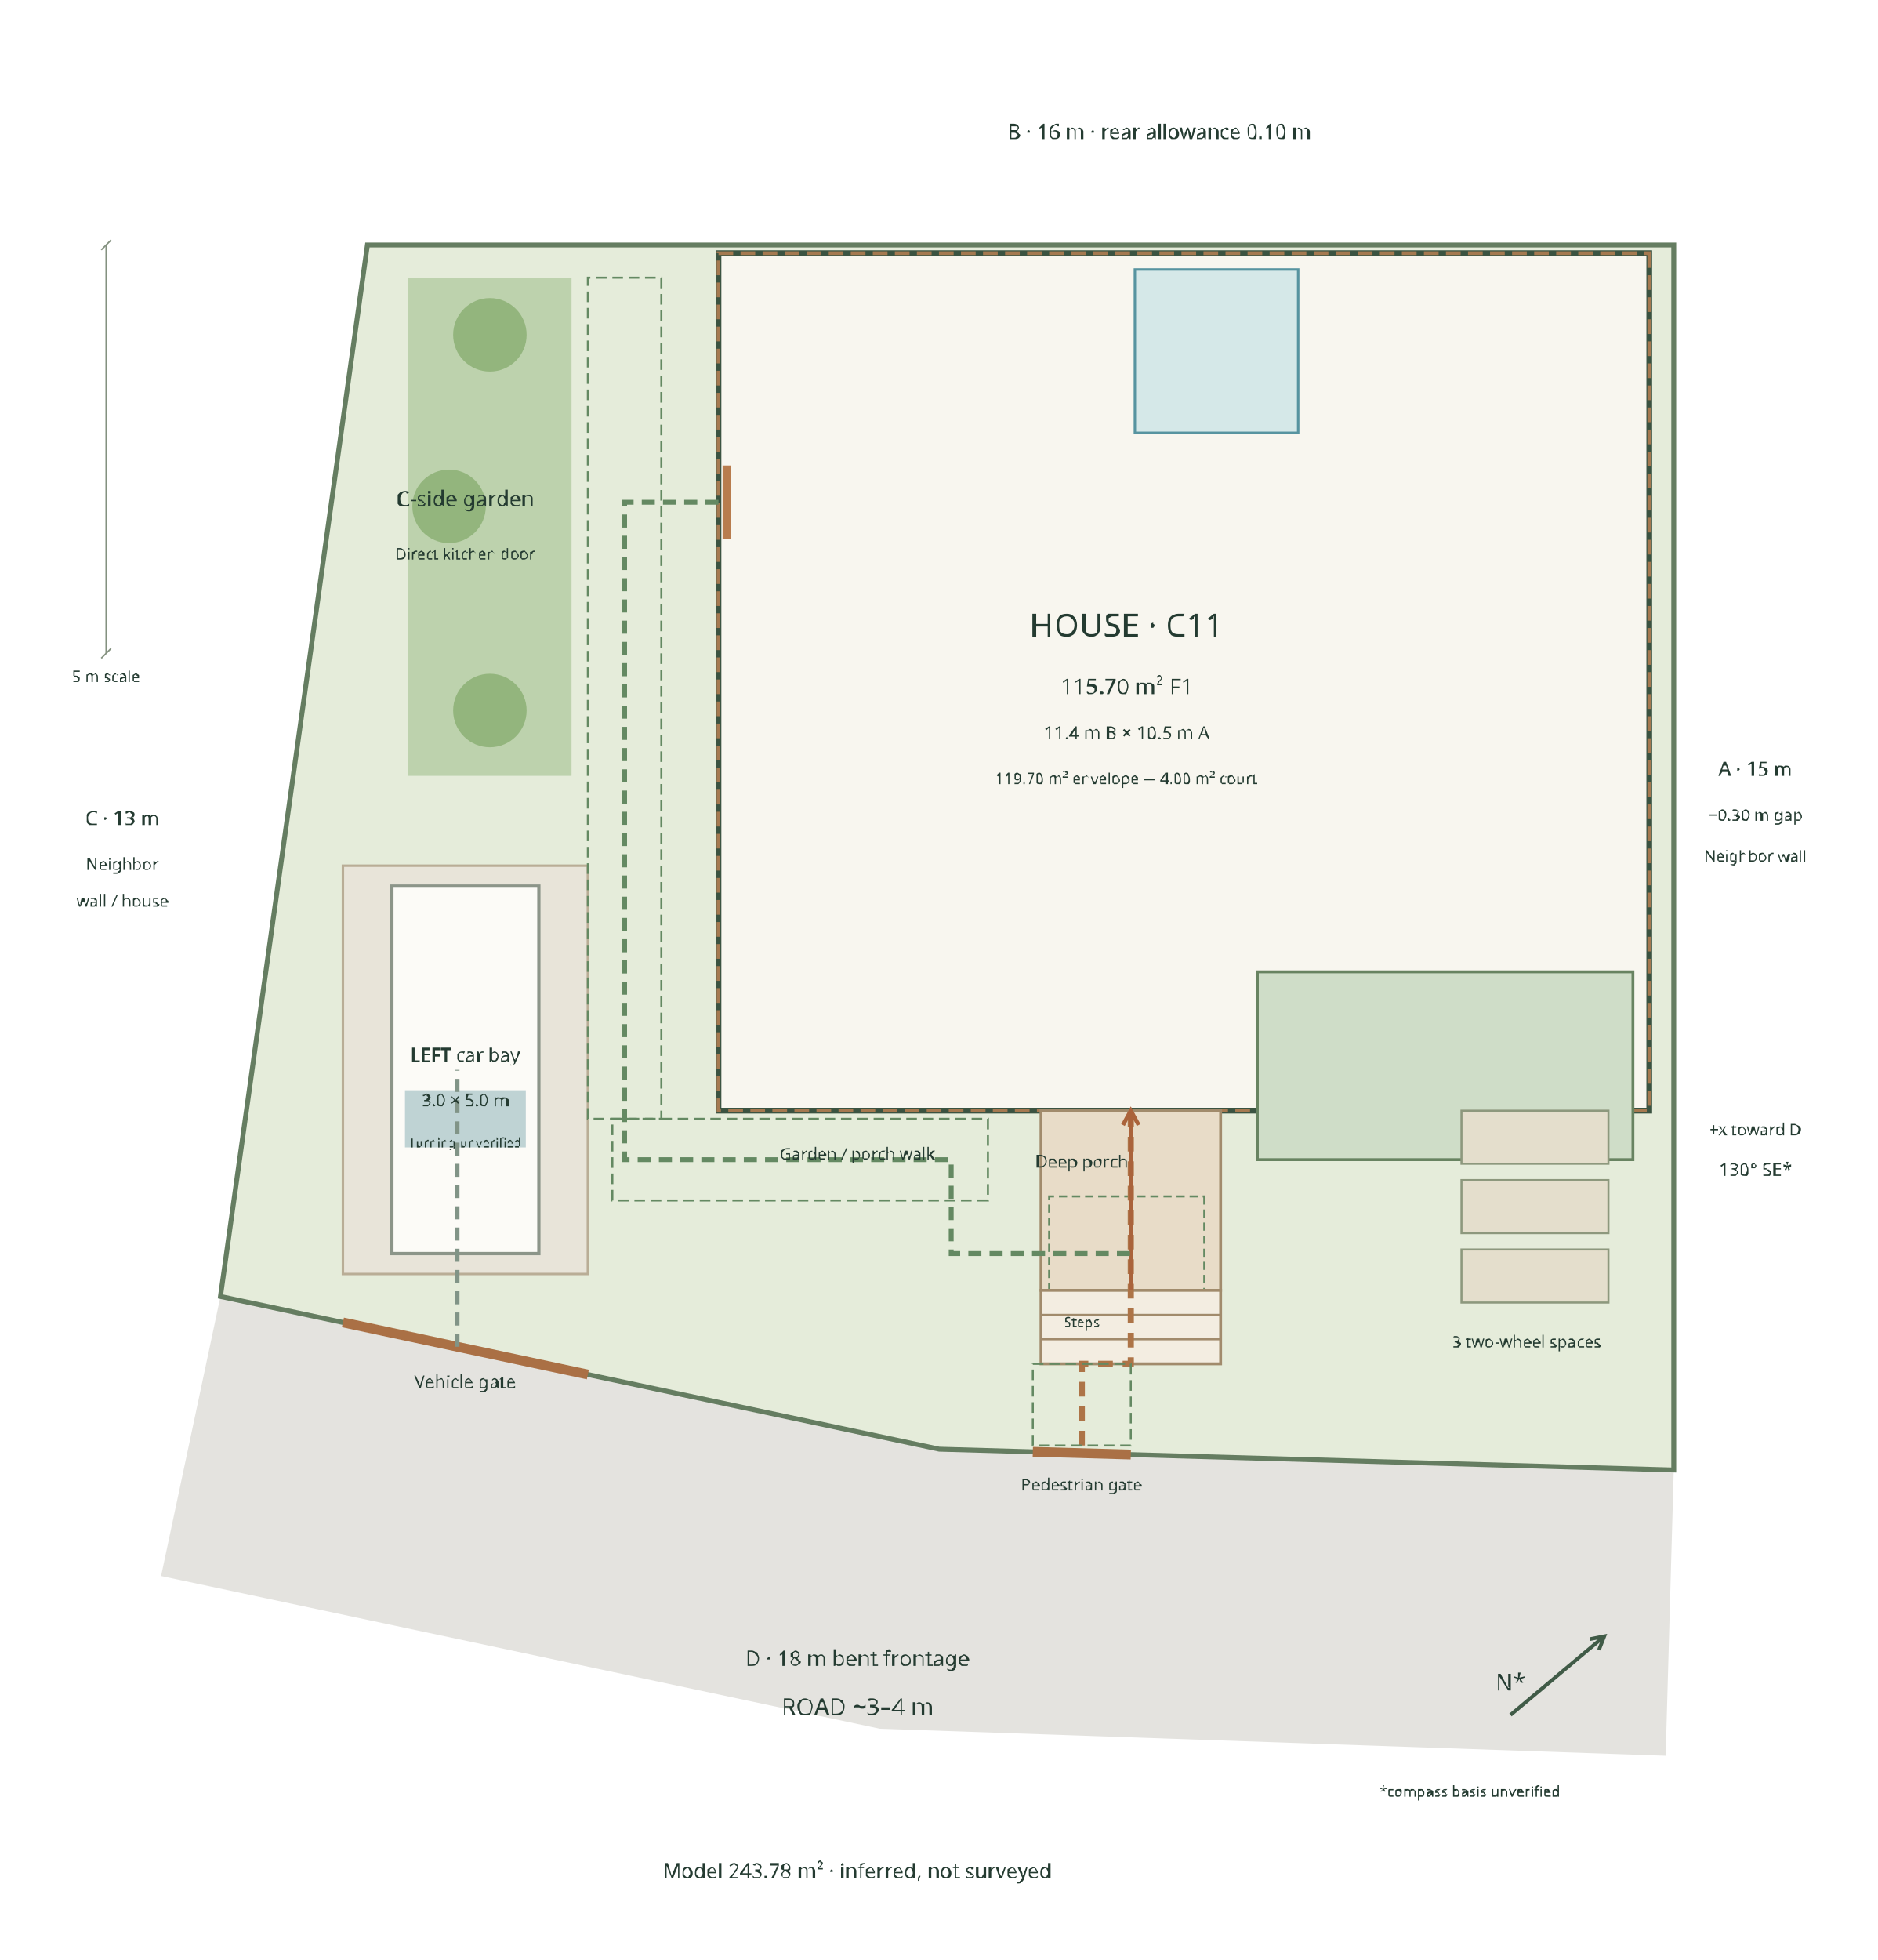
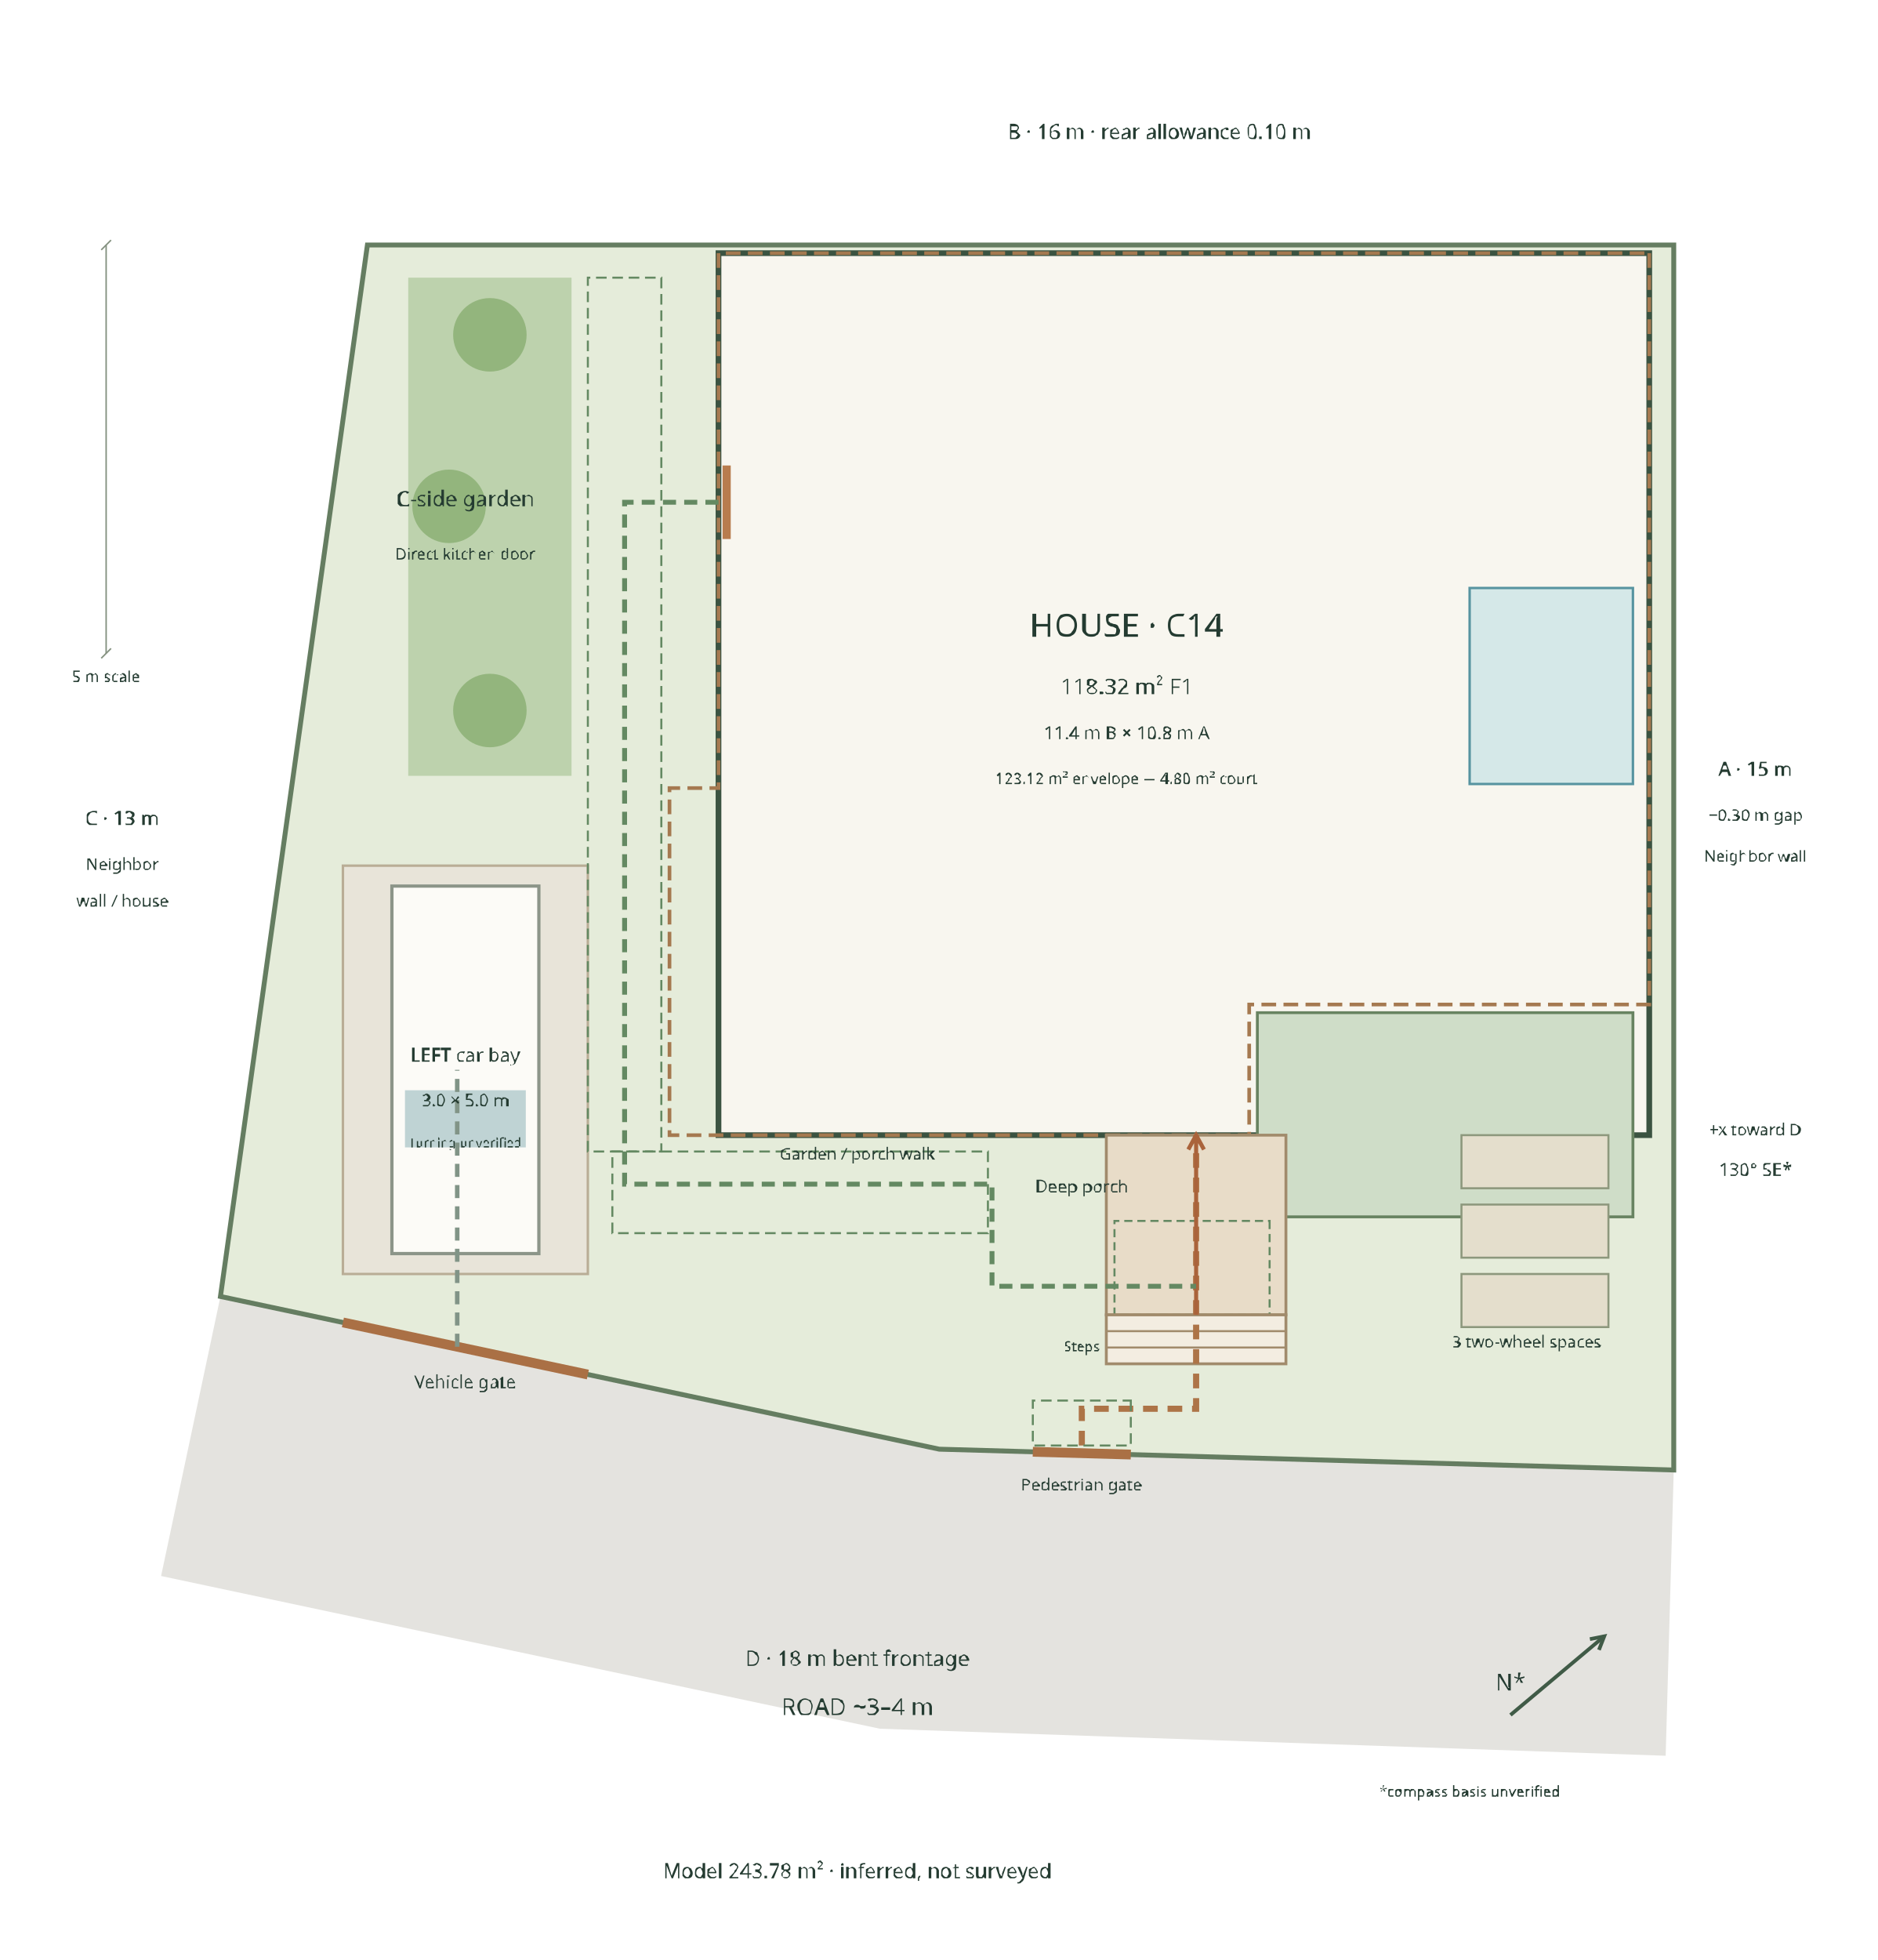
- <svg xmlns="http://www.w3.org/2000/svg" viewBox="-20.5 -3 23 24" class="drawing" role="img" aria-label="site conceptual drawing" data-revision="C11" data-option="01" data-display-rotation="90">
+ <svg xmlns="http://www.w3.org/2000/svg" viewBox="-20.5 -3 23 24" class="drawing" role="img" aria-label="site conceptual drawing" data-revision="C14" data-option="01" data-display-rotation="90">
  <g transform="rotate(90)" data-display-rotation="90">
    <polygon points="15,0 14.745,8.996 12.875,17.8 16.298,18.527 18.168,9.724 18.499,0.099" fill="#e4e3df" />
    <polygon points="0,0 15,0 14.745,8.996 12.875,17.8 0,16" fill="#e5ecda" stroke="#657d61" stroke-width="0.06" />
    <rect x="0.4" y="13.5" width="6.1" height="2" fill="#bdd2ad" stroke="none" stroke-width="0.025" />
    <circle cx="1.1" cy="14.5" r="0.45" fill="#93b57d" />
    <circle cx="3.2" cy="15" r="0.45" fill="#93b57d" />
    <circle cx="5.7" cy="14.5" r="0.45" fill="#93b57d" />
-     <rect x="0.1" y="0.3" width="10.5" height="11.4" fill="#f8f6ef" stroke="#3b5341" stroke-width="0.07" />
-     <rect x="0.3" y="4.6" width="2" height="2" fill="#d5e8e8" stroke="#5794a0" stroke-width="0.03" data-site-id="open-court" />
-     <rect x="0.1" y="0.3" width="10.5" height="11.4" fill="none" stroke="#a57950" stroke-width="0.045" stroke-dasharray=".18 .09" />
-     <rect x="8.9" y="0.5" width="2.3" height="4.6" fill="#cfddc8" stroke="#688361" stroke-width="0.035" />
+     <rect x="0.1" y="0.3" width="10.8" height="11.4" fill="#f8f6ef" stroke="#3b5341" stroke-width="0.07" />
+     <rect x="4.2" y="0.5" width="2.4" height="2" fill="#d5e8e8" stroke="#5794a0" stroke-width="0.03" data-site-id="open-court" />
+     <polygon points="0.1,0.3 9.3,0.3 9.3,5.2 10.9,5.2 10.9,12.3 6.65,12.3 6.65,11.7 0.1,11.7" fill="none" stroke="#a57950" stroke-width="0.045" stroke-dasharray=".18 .09" data-upper-outline="true" />
+     <rect x="9.4" y="0.5" width="2.5" height="4.6" fill="#cfddc8" stroke="#688361" stroke-width="0.035" />
    <rect x="7.6" y="13.3" width="5" height="3" fill="#e8e4d9" stroke="#b9ad96" stroke-width="0.03" />
    <rect x="7.85" y="13.9" width="4.5" height="1.8" fill="#fcfbf7" stroke="#8c9589" stroke-width="0.04" />
    <rect x="10.35" y="14.06" width="0.7" height="1.48" fill="#bfd3d4" stroke="none" stroke-width="0.025" />
-     <rect x="10.6" y="0.8" width="0.65" height="1.8" fill="#e4decc" stroke="#8d987d" stroke-width="0.025" />
-     <rect x="11.45" y="0.8" width="0.65" height="1.8" fill="#e4decc" stroke="#8d987d" stroke-width="0.025" />
-     <rect x="12.3" y="0.8" width="0.65" height="1.8" fill="#e4decc" stroke="#8d987d" stroke-width="0.025" />
-     <rect x="10.6" y="5.55" width="2.2" height="2.2" fill="#e8dcc8" stroke="#a18b6c" stroke-width="0.035" data-site-id="porch" />
-     <rect x="11.65" y="5.75" width="1.15" height="1.9" fill="none" stroke="#648962" stroke-width="0.025" stroke-dasharray=".10 .06" data-site-id="porch-waiting" />
-     <rect x="12.8" y="5.55" width="0.9" height="2.2" fill="#f3ede1" stroke="#a18b6c" stroke-width="0.035" data-site-id="porch-steps" />
-     <line x1="13.1" y1="5.55" x2="13.1" y2="7.75" stroke="#a18b6c" stroke-width="0.025" />
-     <line x1="13.4" y1="5.55" x2="13.4" y2="7.75" stroke="#a18b6c" stroke-width="0.025" />
+     <rect x="10.9" y="0.8" width="0.65" height="1.8" fill="#e4decc" stroke="#8d987d" stroke-width="0.025" />
+     <rect x="11.75" y="0.8" width="0.65" height="1.8" fill="#e4decc" stroke="#8d987d" stroke-width="0.025" />
+     <rect x="12.6" y="0.8" width="0.65" height="1.8" fill="#e4decc" stroke="#8d987d" stroke-width="0.025" />
+     <rect x="10.9" y="4.75" width="2.2" height="2.2" fill="#e8dcc8" stroke="#a18b6c" stroke-width="0.035" data-site-id="porch" />
+     <rect x="11.95" y="4.95" width="1.15" height="1.9" fill="none" stroke="#648962" stroke-width="0.025" stroke-dasharray=".10 .06" data-site-id="porch-waiting" />
+     <rect x="13.1" y="4.75" width="0.6" height="2.2" fill="#f3ede1" stroke="#a18b6c" stroke-width="0.035" data-site-id="porch-steps" />
+     <line x1="13.3" y1="4.75" x2="13.3" y2="6.95" stroke="#a18b6c" stroke-width="0.025" />
+     <line x1="13.5" y1="4.75" x2="13.5" y2="6.95" stroke="#a18b6c" stroke-width="0.025" />
    <line x1="2.7" y1="11.6" x2="3.6" y2="11.6" stroke="#b87c4e" stroke-width="0.1" data-site-id="kitchen-door" />
-     <polyline points="14.7,7.25 13.7,7.25 13.7,6.65 12.8,6.65 10.6,6.65" fill="none" stroke="#ad7447" stroke-width="0.075" stroke-dasharray=".18 .12" />
-     <line x1="12.8" y1="6.65" x2="10.6" y2="6.65" stroke="#aa633b" stroke-width="0.05" />
-     <polyline points="10.776,6.554 10.6,6.65 10.776,6.746" fill="none" stroke="#aa633b" stroke-width="0.05" />
-     <rect x="13.7" y="6.65" width="1" height="1.2" fill="none" stroke="#648962" stroke-width="0.025" stroke-dasharray=".13 .07" />
-     <rect x="10.7" y="8.4" width="1" height="4.6" fill="none" stroke="#648962" stroke-width="0.025" stroke-dasharray=".13 .07" />
-     <rect x="0.4" y="12.4" width="10.3" height="0.9" fill="none" stroke="#648962" stroke-width="0.025" stroke-dasharray=".13 .07" />
-     <polyline points="3.15,11.7 3.15,12.85 11.2,12.85 11.2,8.85 12.35,8.85 12.35,6.65" fill="none" stroke="#648962" stroke-width="0.06" stroke-dasharray=".16 .1" />
+     <polyline points="14.7,7.25 14.25,7.25 14.25,5.85 13.1,5.85 10.9,5.85" fill="none" stroke="#ad7447" stroke-width="0.075" stroke-dasharray=".18 .12" />
+     <line x1="13.1" y1="5.85" x2="10.9" y2="5.85" stroke="#aa633b" stroke-width="0.05" />
+     <polyline points="11.076,5.754 10.9,5.85 11.076,5.946" fill="none" stroke="#aa633b" stroke-width="0.05" />
+     <rect x="14.15" y="6.65" width="0.55" height="1.2" fill="none" stroke="#648962" stroke-width="0.025" stroke-dasharray=".13 .07" />
+     <rect x="11.1" y="8.4" width="1" height="4.6" fill="none" stroke="#648962" stroke-width="0.025" stroke-dasharray=".13 .07" />
+     <rect x="0.4" y="12.4" width="10.7" height="0.9" fill="none" stroke="#648962" stroke-width="0.025" stroke-dasharray=".13 .07" />
+     <polyline points="3.15,11.7 3.15,12.85 11.5,12.85 11.5,8.35 12.75,8.35 12.75,5.85" fill="none" stroke="#648962" stroke-width="0.06" stroke-dasharray=".16 .1" />
    <line x1="13.831" y1="13.3" x2="13.193" y2="16.3" stroke="#aa7045" stroke-width="0.12" />
    <line x1="14.811" y1="6.65" x2="14.777" y2="7.85" stroke="#aa7045" stroke-width="0.12" />
    <polyline points="13.491,14.9 12.6,14.9 10.1,14.9" fill="none" stroke="#819487" stroke-width="0.055" stroke-dasharray=".16 .1" />
    <line x1="18" y1="2" x2="17.036" y2="0.851" stroke="#405b47" stroke-width="0.045" />
    <polyline points="17.203,0.916 17.036,0.851 17.071,1.027" fill="none" stroke="#405b47" stroke-width="0.045" />
    <line x1="0" y1="19.2" x2="5" y2="19.2" stroke="#849180" stroke-width="0.018" />
    <line x1="-0.06" y1="19.14" x2="0.06" y2="19.26" stroke="#849180" stroke-width="0.018" />
    <line x1="4.94" y1="19.14" x2="5.06" y2="19.26" stroke="#849180" stroke-width="0.018" />
  </g>
  <text x="-6.3" y="-1.3" font-size="0.25" text-anchor="middle" fill="#243b31" font-family="system-ui,sans-serif">B · 16 m · rear allowance 0.10 m</text>
-   <text x="-6.7" y="4.8" font-size="0.4" text-anchor="middle" fill="#243b31" font-family="system-ui,sans-serif">HOUSE · C11</text>
-   <text x="-6.7" y="5.5" font-size="0.27" text-anchor="middle" fill="#243b31" font-family="system-ui,sans-serif">115.70 m² F1</text>
-   <text x="-6.7" y="6.05" font-size="0.22" text-anchor="middle" fill="#243b31" font-family="system-ui,sans-serif">11.4 m B × 10.5 m A</text>
+   <text x="-6.7" y="4.8" font-size="0.4" text-anchor="middle" fill="#243b31" font-family="system-ui,sans-serif">HOUSE · C14</text>
+   <text x="-6.7" y="5.5" font-size="0.27" text-anchor="middle" fill="#243b31" font-family="system-ui,sans-serif">118.32 m² F1</text>
+   <text x="-6.7" y="6.05" font-size="0.22" text-anchor="middle" fill="#243b31" font-family="system-ui,sans-serif">11.4 m B × 10.8 m A</text>
  <text x="1" y="6.5" font-size="0.24" text-anchor="middle" fill="#243b31" font-family="system-ui,sans-serif">A · 15 m</text>
  <text x="1" y="7.05" font-size="0.2" text-anchor="middle" fill="#243b31" font-family="system-ui,sans-serif">~0.30 m gap</text>
  <text x="1" y="7.55" font-size="0.19" text-anchor="middle" fill="#243b31" font-family="system-ui,sans-serif">Neighbor wall</text>
  <text x="1" y="10.9" font-size="0.2" text-anchor="middle" fill="#243b31" font-family="system-ui,sans-serif">+x toward D</text>
  <text x="1" y="11.4" font-size="0.22" text-anchor="middle" fill="#243b31" font-family="system-ui,sans-serif">130° SE*</text>
  <text x="-19" y="7.1" font-size="0.24" text-anchor="middle" fill="#243b31" font-family="system-ui,sans-serif">C · 13 m</text>
  <text x="-19" y="7.65" font-size="0.2" text-anchor="middle" fill="#243b31" font-family="system-ui,sans-serif">Neighbor</text>
  <text x="-19" y="8.1" font-size="0.2" text-anchor="middle" fill="#243b31" font-family="system-ui,sans-serif">wall / house</text>
  <text x="-14.8" y="3.2" font-size="0.26" text-anchor="middle" fill="#243b31" font-family="system-ui,sans-serif">C-side garden</text>
  <text x="-14.8" y="3.85" font-size="0.19" text-anchor="middle" fill="#243b31" font-family="system-ui,sans-serif">Direct kitchen door</text>
-   <text x="-6.7" y="6.6" font-size="0.19" text-anchor="middle" fill="#243b31" font-family="system-ui,sans-serif">119.70 m² envelope − 4.00 m² court</text>
+   <text x="-6.7" y="6.6" font-size="0.19" text-anchor="middle" fill="#243b31" font-family="system-ui,sans-serif">123.12 m² envelope − 4.80 m² court</text>
  <text x="-14.8" y="10" font-size="0.23" text-anchor="middle" fill="#243b31" font-family="system-ui,sans-serif">LEFT car bay</text>
  <text x="-14.8" y="10.55" font-size="0.21" text-anchor="middle" fill="#243b31" font-family="system-ui,sans-serif">3.0 × 5.0 m</text>
  <text x="-14.8" y="11.05" font-size="0.16" text-anchor="middle" fill="#243b31" font-family="system-ui,sans-serif">Turning unverified</text>
  <text x="-1.8" y="13.5" font-size="0.2" text-anchor="middle" fill="#243b31" font-family="system-ui,sans-serif">3 two-wheel spaces</text>
  <text x="-10" y="11.2" font-size="0.2" text-anchor="middle" fill="#243b31" font-family="system-ui,sans-serif">Garden / porch walk</text>
-   <text x="-7.25" y="11.3" font-size="0.21" text-anchor="middle" fill="#243b31" font-family="system-ui,sans-serif">Deep porch</text>
-   <text x="-7.25" y="13.25" font-size="0.17" text-anchor="middle" fill="#243b31" font-family="system-ui,sans-serif">Steps</text>
+   <text x="-7.25" y="11.6" font-size="0.21" text-anchor="middle" fill="#243b31" font-family="system-ui,sans-serif">Deep porch</text>
+   <text x="-7.25" y="13.55" font-size="0.17" text-anchor="middle" fill="#243b31" font-family="system-ui,sans-serif">Steps</text>
  <text x="-7.25" y="15.25" font-size="0.2" text-anchor="middle" fill="#243b31" font-family="system-ui,sans-serif">Pedestrian gate</text>
  <text x="-14.8" y="14" font-size="0.22" text-anchor="middle" fill="#243b31" font-family="system-ui,sans-serif">Vehicle gate</text>
  <text x="-10" y="17.4" font-size="0.26" text-anchor="middle" fill="#243b31" font-family="system-ui,sans-serif">D · 18 m bent frontage</text>
  <text x="-10" y="18" font-size="0.29" text-anchor="middle" fill="#243b31" font-family="system-ui,sans-serif">ROAD ~3–4 m</text>
  <text x="-2" y="17.7" font-size="0.28" text-anchor="middle" fill="#243b31" font-family="system-ui,sans-serif">N*</text>
  <text x="-2.5" y="19" font-size="0.18" text-anchor="middle" fill="#243b31" font-family="system-ui,sans-serif">*compass basis unverified</text>
  <text x="-19.2" y="5.35" font-size="0.19" text-anchor="middle" fill="#243b31" font-family="system-ui,sans-serif">5 m scale</text>
  <text x="-10" y="20" font-size="0.25" text-anchor="middle" fill="#243b31" font-family="system-ui,sans-serif">Model 243.78 m² · inferred, not surveyed</text>
</svg>
